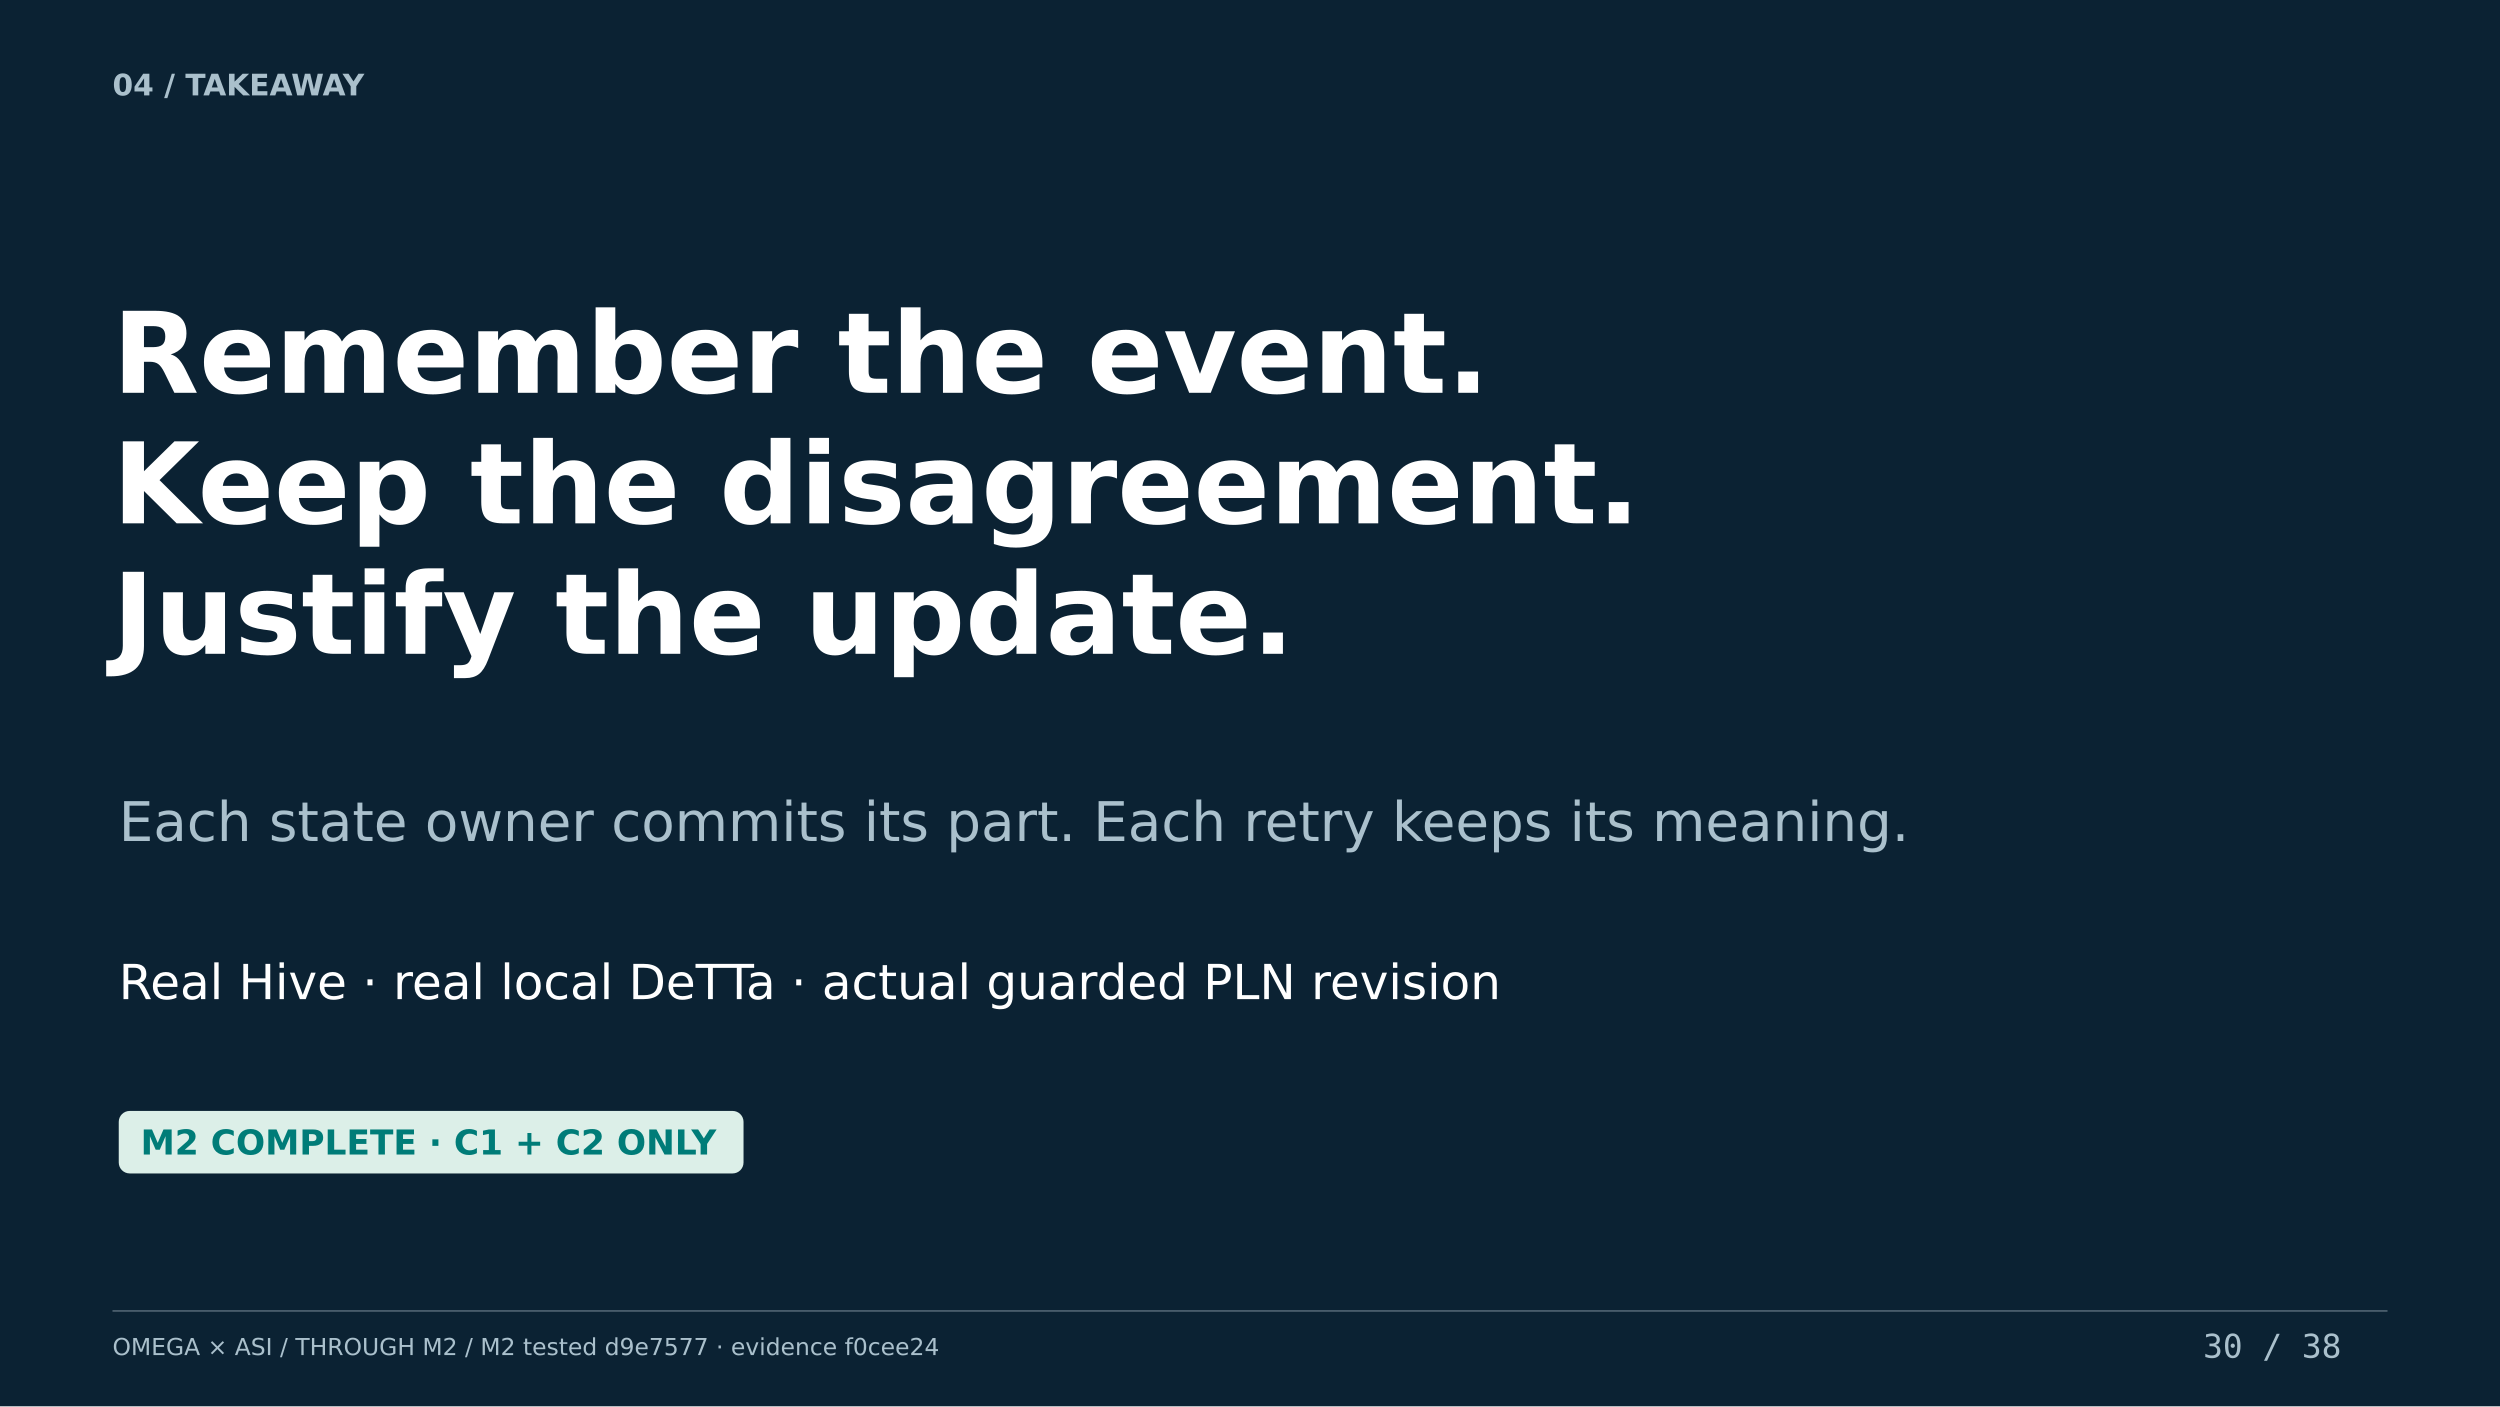
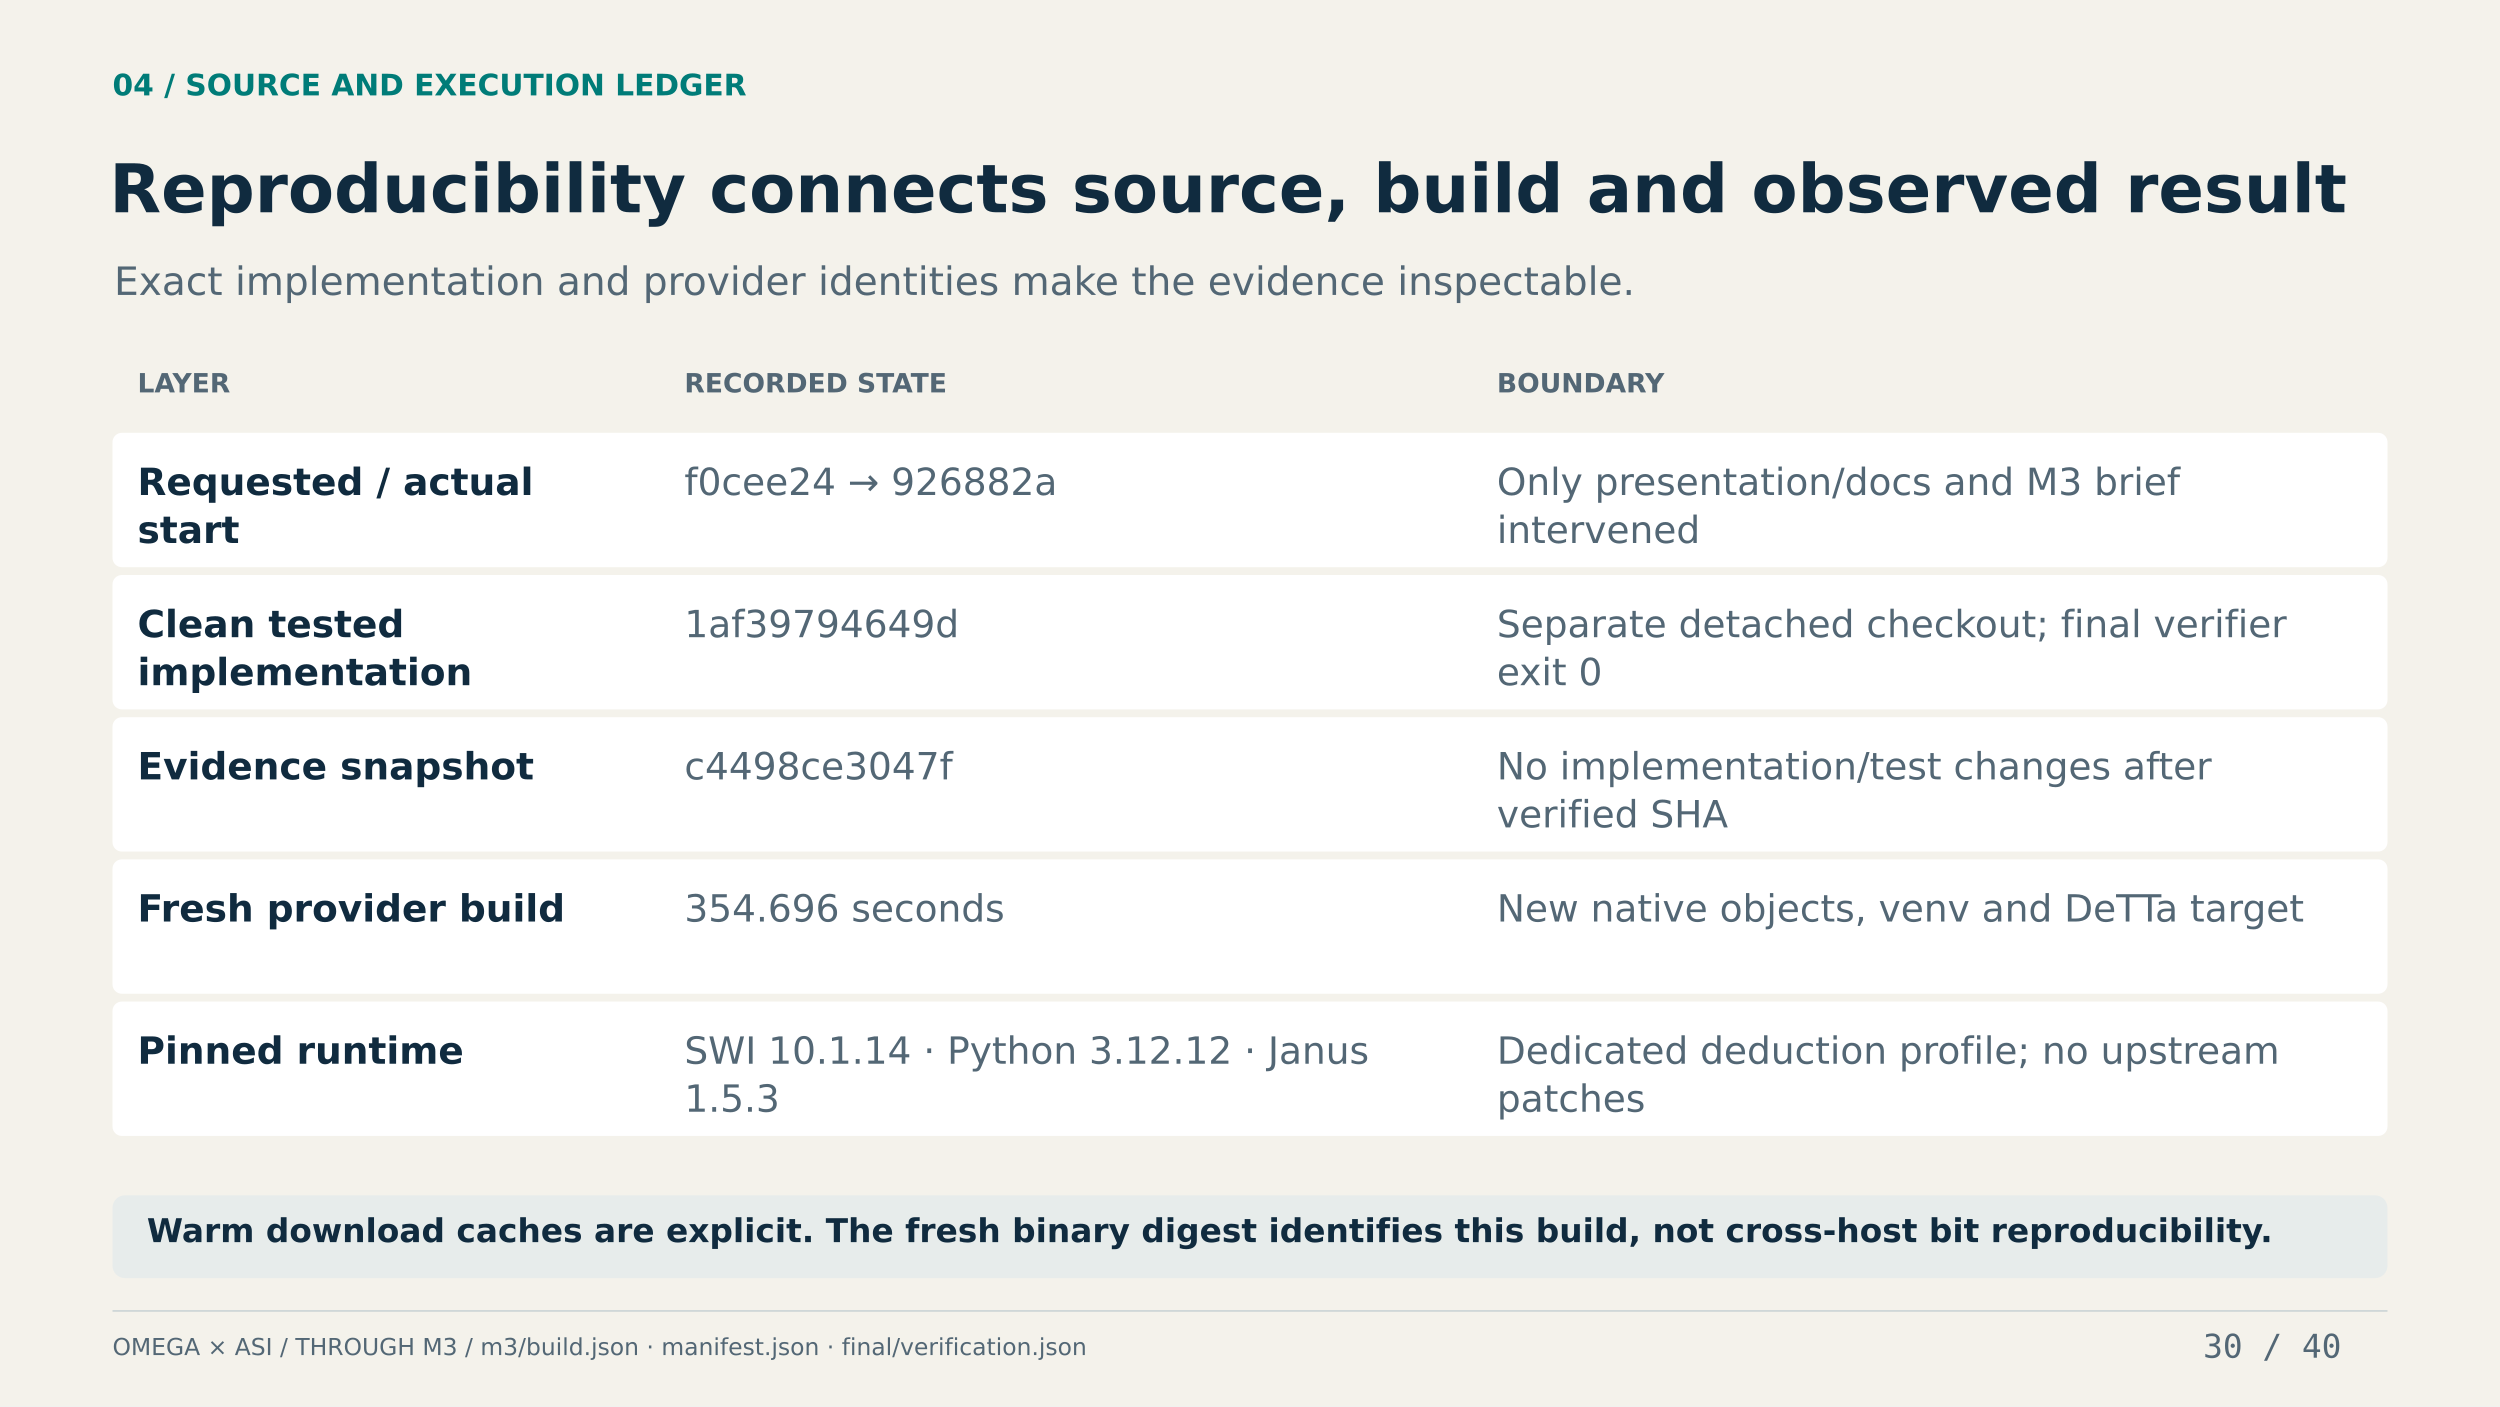
<svg xmlns="http://www.w3.org/2000/svg" width="1600" height="900" viewBox="0 0 1600 900" role="img" aria-labelledby="title desc">
-   <rect width="1600" height="900" fill="#0B2233" />
-   <text x="72" y="61.05" font-family="DejaVu Sans" font-size="19" font-weight="700" fill="#AAC0CC">04 / TAKEAWAY</text>
-   <text x="70" y="144.4" font-family="DejaVu Sans" font-size="52" font-weight="700" fill="#FFFFFF" />
-   <text x="72" y="251.4" font-family="DejaVu Sans" font-size="72" font-weight="700" fill="#FFFFFF">Remember the event.</text>
-   <text x="72" y="334.92" font-family="DejaVu Sans" font-size="72" font-weight="700" fill="#FFFFFF">Keep the disagreement.</text>
-   <text x="72" y="418.44" font-family="DejaVu Sans" font-size="72" font-weight="700" fill="#FFFFFF">Justify the update.</text>
-   <text x="76" y="538.25" font-family="DejaVu Sans" font-size="35" font-weight="400" fill="#AAC0CC">Each state owner commits its part. Each retry keeps its meaning.</text>
-   <text x="76" y="639.45" font-family="DejaVu Sans" font-size="31" font-weight="400" fill="#FFFFFF">Real Hive · real local DeTTa · actual guarded PLN revision</text>
-   <rect x="76" y="711" width="399.862" height="40" rx="7" fill="#DCEFE8" />
-   <text x="90" y="738.9" font-family="DejaVu Sans" font-size="22" font-weight="700" fill="#007C78">M2 COMPLETE · C1 + C2 ONLY</text>
-   <line x1="72" y1="839" x2="1528" y2="839" stroke="#536775" stroke-width="1" />
-   <text x="72" y="867.25" font-family="DejaVu Sans" font-size="15" font-weight="400" fill="#AAC0CC">OMEGA × ASI / THROUGH M2 / M2 tested d9e7577 · evidence f0cee24</text>
-   <text x="1410" y="868.95" font-family="DejaVu Sans Mono" font-size="21" font-weight="400" fill="#AAC0CC">30 / 38</text>
+   <rect width="1600" height="900" fill="#F4F2EB" />
+   <text x="72" y="61.05" font-family="DejaVu Sans" font-size="19" font-weight="700" fill="#007C78">04 / SOURCE AND EXECUTION LEDGER</text>
+   <text x="70" y="135.85" font-family="DejaVu Sans" font-size="43" font-weight="700" fill="#102B3F">Reproducibility connects source, build and observed result</text>
+   <text x="73" y="188.75" font-family="DejaVu Sans" font-size="25" font-weight="400" fill="#536775">Exact implementation and provider identities make the evidence inspectable.</text>
+   <text x="88" y="251.15" font-family="DejaVu Sans" font-size="17" font-weight="700" fill="#536775">LAYER</text>
+   <text x="438" y="251.15" font-family="DejaVu Sans" font-size="17" font-weight="700" fill="#536775">RECORDED STATE</text>
+   <text x="958" y="251.15" font-family="DejaVu Sans" font-size="17" font-weight="700" fill="#536775">BOUNDARY</text>
+   <rect x="72" y="277" width="1456" height="86" rx="6" fill="#FFFFFF" />
+   <text x="88" y="316.8" font-family="DejaVu Sans" font-size="24" font-weight="700" fill="#102B3F">Requested / actual</text>
+   <text x="88" y="347.52" font-family="DejaVu Sans" font-size="24" font-weight="700" fill="#102B3F">start</text>
+   <text x="438" y="316.8" font-family="DejaVu Sans" font-size="24" font-weight="400" fill="#536775">f0cee24 → 926882a</text>
+   <text x="958" y="316.8" font-family="DejaVu Sans" font-size="24" font-weight="400" fill="#536775">Only presentation/docs and M3 brief</text>
+   <text x="958" y="347.52" font-family="DejaVu Sans" font-size="24" font-weight="400" fill="#536775">intervened</text>
+   <rect x="72" y="368" width="1456" height="86" rx="6" fill="#FFFFFF" />
+   <text x="88" y="407.8" font-family="DejaVu Sans" font-size="24" font-weight="700" fill="#102B3F">Clean tested</text>
+   <text x="88" y="438.52" font-family="DejaVu Sans" font-size="24" font-weight="700" fill="#102B3F">implementation</text>
+   <text x="438" y="407.8" font-family="DejaVu Sans" font-size="24" font-weight="400" fill="#536775">1af39794649d</text>
+   <text x="958" y="407.8" font-family="DejaVu Sans" font-size="24" font-weight="400" fill="#536775">Separate detached checkout; final verifier</text>
+   <text x="958" y="438.52" font-family="DejaVu Sans" font-size="24" font-weight="400" fill="#536775">exit 0</text>
+   <rect x="72" y="459" width="1456" height="86" rx="6" fill="#FFFFFF" />
+   <text x="88" y="498.8" font-family="DejaVu Sans" font-size="24" font-weight="700" fill="#102B3F">Evidence snapshot</text>
+   <text x="438" y="498.8" font-family="DejaVu Sans" font-size="24" font-weight="400" fill="#536775">c4498ce3047f</text>
+   <text x="958" y="498.8" font-family="DejaVu Sans" font-size="24" font-weight="400" fill="#536775">No implementation/test changes after</text>
+   <text x="958" y="529.52" font-family="DejaVu Sans" font-size="24" font-weight="400" fill="#536775">verified SHA</text>
+   <rect x="72" y="550" width="1456" height="86" rx="6" fill="#FFFFFF" />
+   <text x="88" y="589.8" font-family="DejaVu Sans" font-size="24" font-weight="700" fill="#102B3F">Fresh provider build</text>
+   <text x="438" y="589.8" font-family="DejaVu Sans" font-size="24" font-weight="400" fill="#536775">354.696 seconds</text>
+   <text x="958" y="589.8" font-family="DejaVu Sans" font-size="24" font-weight="400" fill="#536775">New native objects, venv and DeTTa target</text>
+   <rect x="72" y="641" width="1456" height="86" rx="6" fill="#FFFFFF" />
+   <text x="88" y="680.8" font-family="DejaVu Sans" font-size="24" font-weight="700" fill="#102B3F">Pinned runtime</text>
+   <text x="438" y="680.8" font-family="DejaVu Sans" font-size="24" font-weight="400" fill="#536775">SWI 10.1.14 · Python 3.12.12 · Janus</text>
+   <text x="438" y="711.52" font-family="DejaVu Sans" font-size="24" font-weight="400" fill="#536775">1.5.3</text>
+   <text x="958" y="680.8" font-family="DejaVu Sans" font-size="24" font-weight="400" fill="#536775">Dedicated deduction profile; no upstream</text>
+   <text x="958" y="711.52" font-family="DejaVu Sans" font-size="24" font-weight="400" fill="#536775">patches</text>
+   <rect x="72" y="765" width="1456" height="53" rx="8" fill="#E7ECEB" />
+   <text x="94" y="794.95" font-family="DejaVu Sans" font-size="21" font-weight="700" fill="#102B3F">Warm download caches are explicit. The fresh binary digest identifies this build, not cross-host bit reproducibility.</text>
+   <line x1="72" y1="839" x2="1528" y2="839" stroke="#C9D2D4" stroke-width="1" />
+   <text x="72" y="867.25" font-family="DejaVu Sans" font-size="15" font-weight="400" fill="#536775">OMEGA × ASI / THROUGH M3 / m3/build.json · manifest.json · final/verification.json</text>
+   <text x="1410" y="868.95" font-family="DejaVu Sans Mono" font-size="21" font-weight="400" fill="#536775">30 / 40</text>
</svg>
